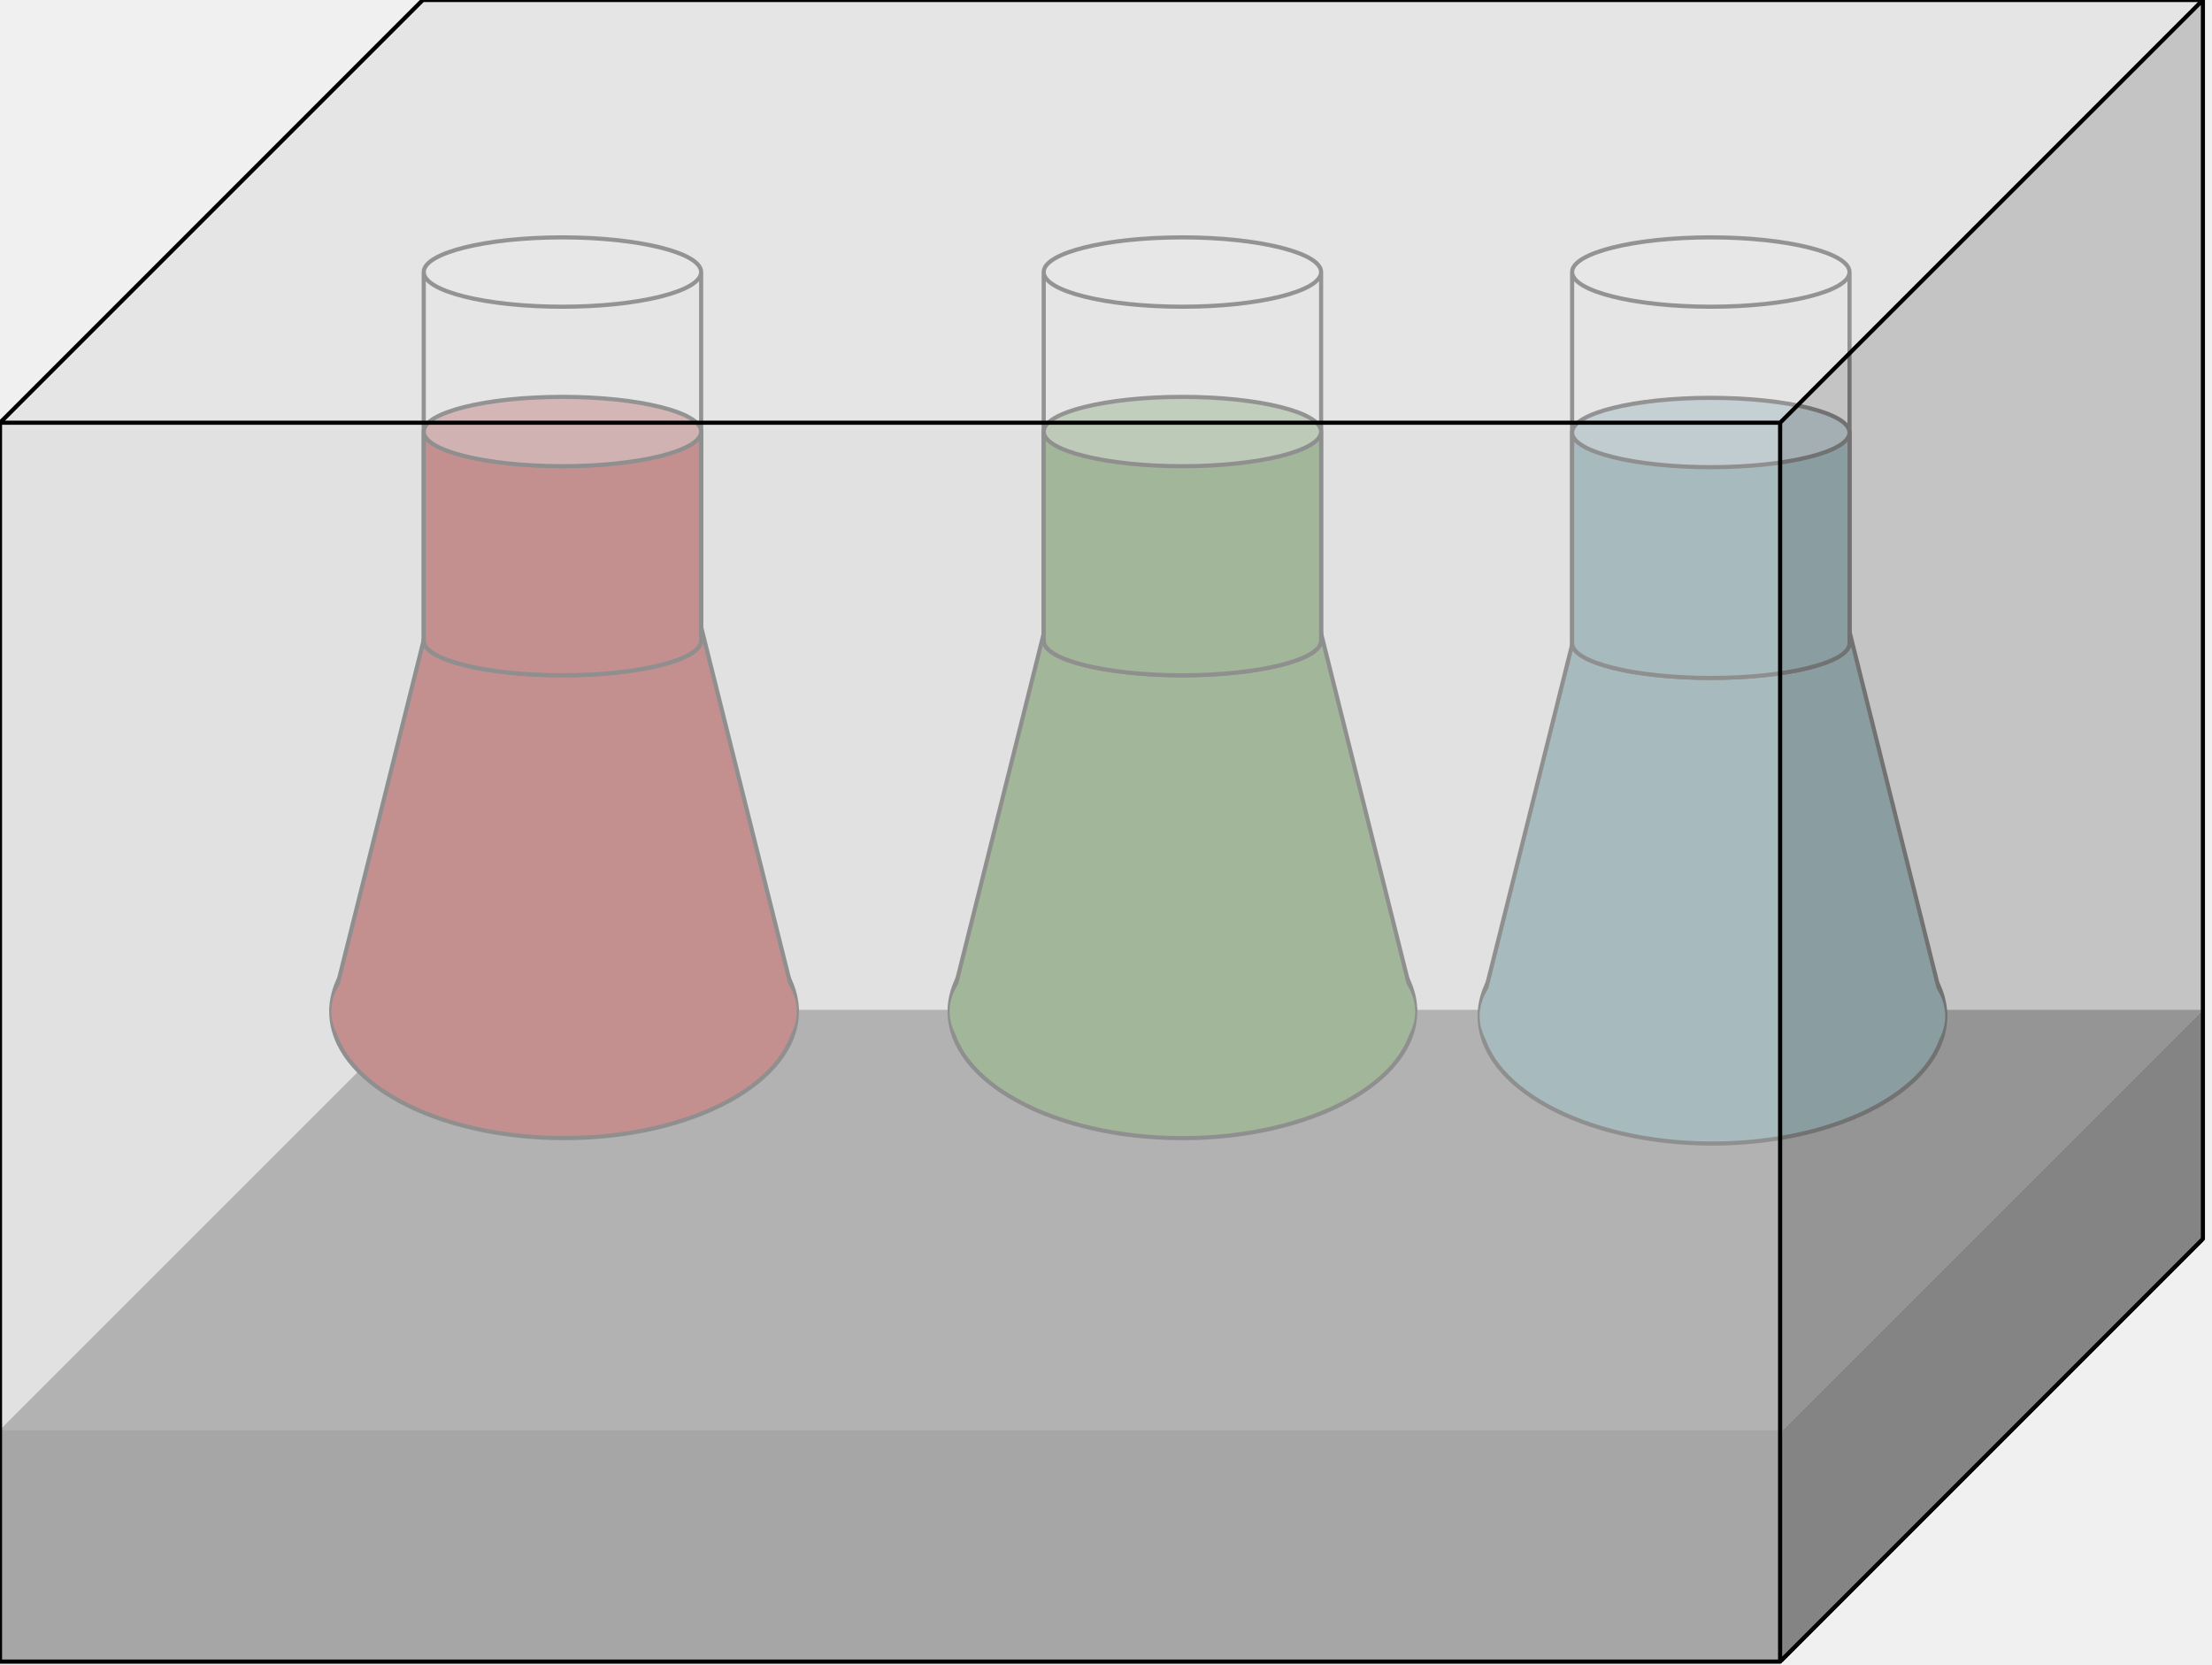
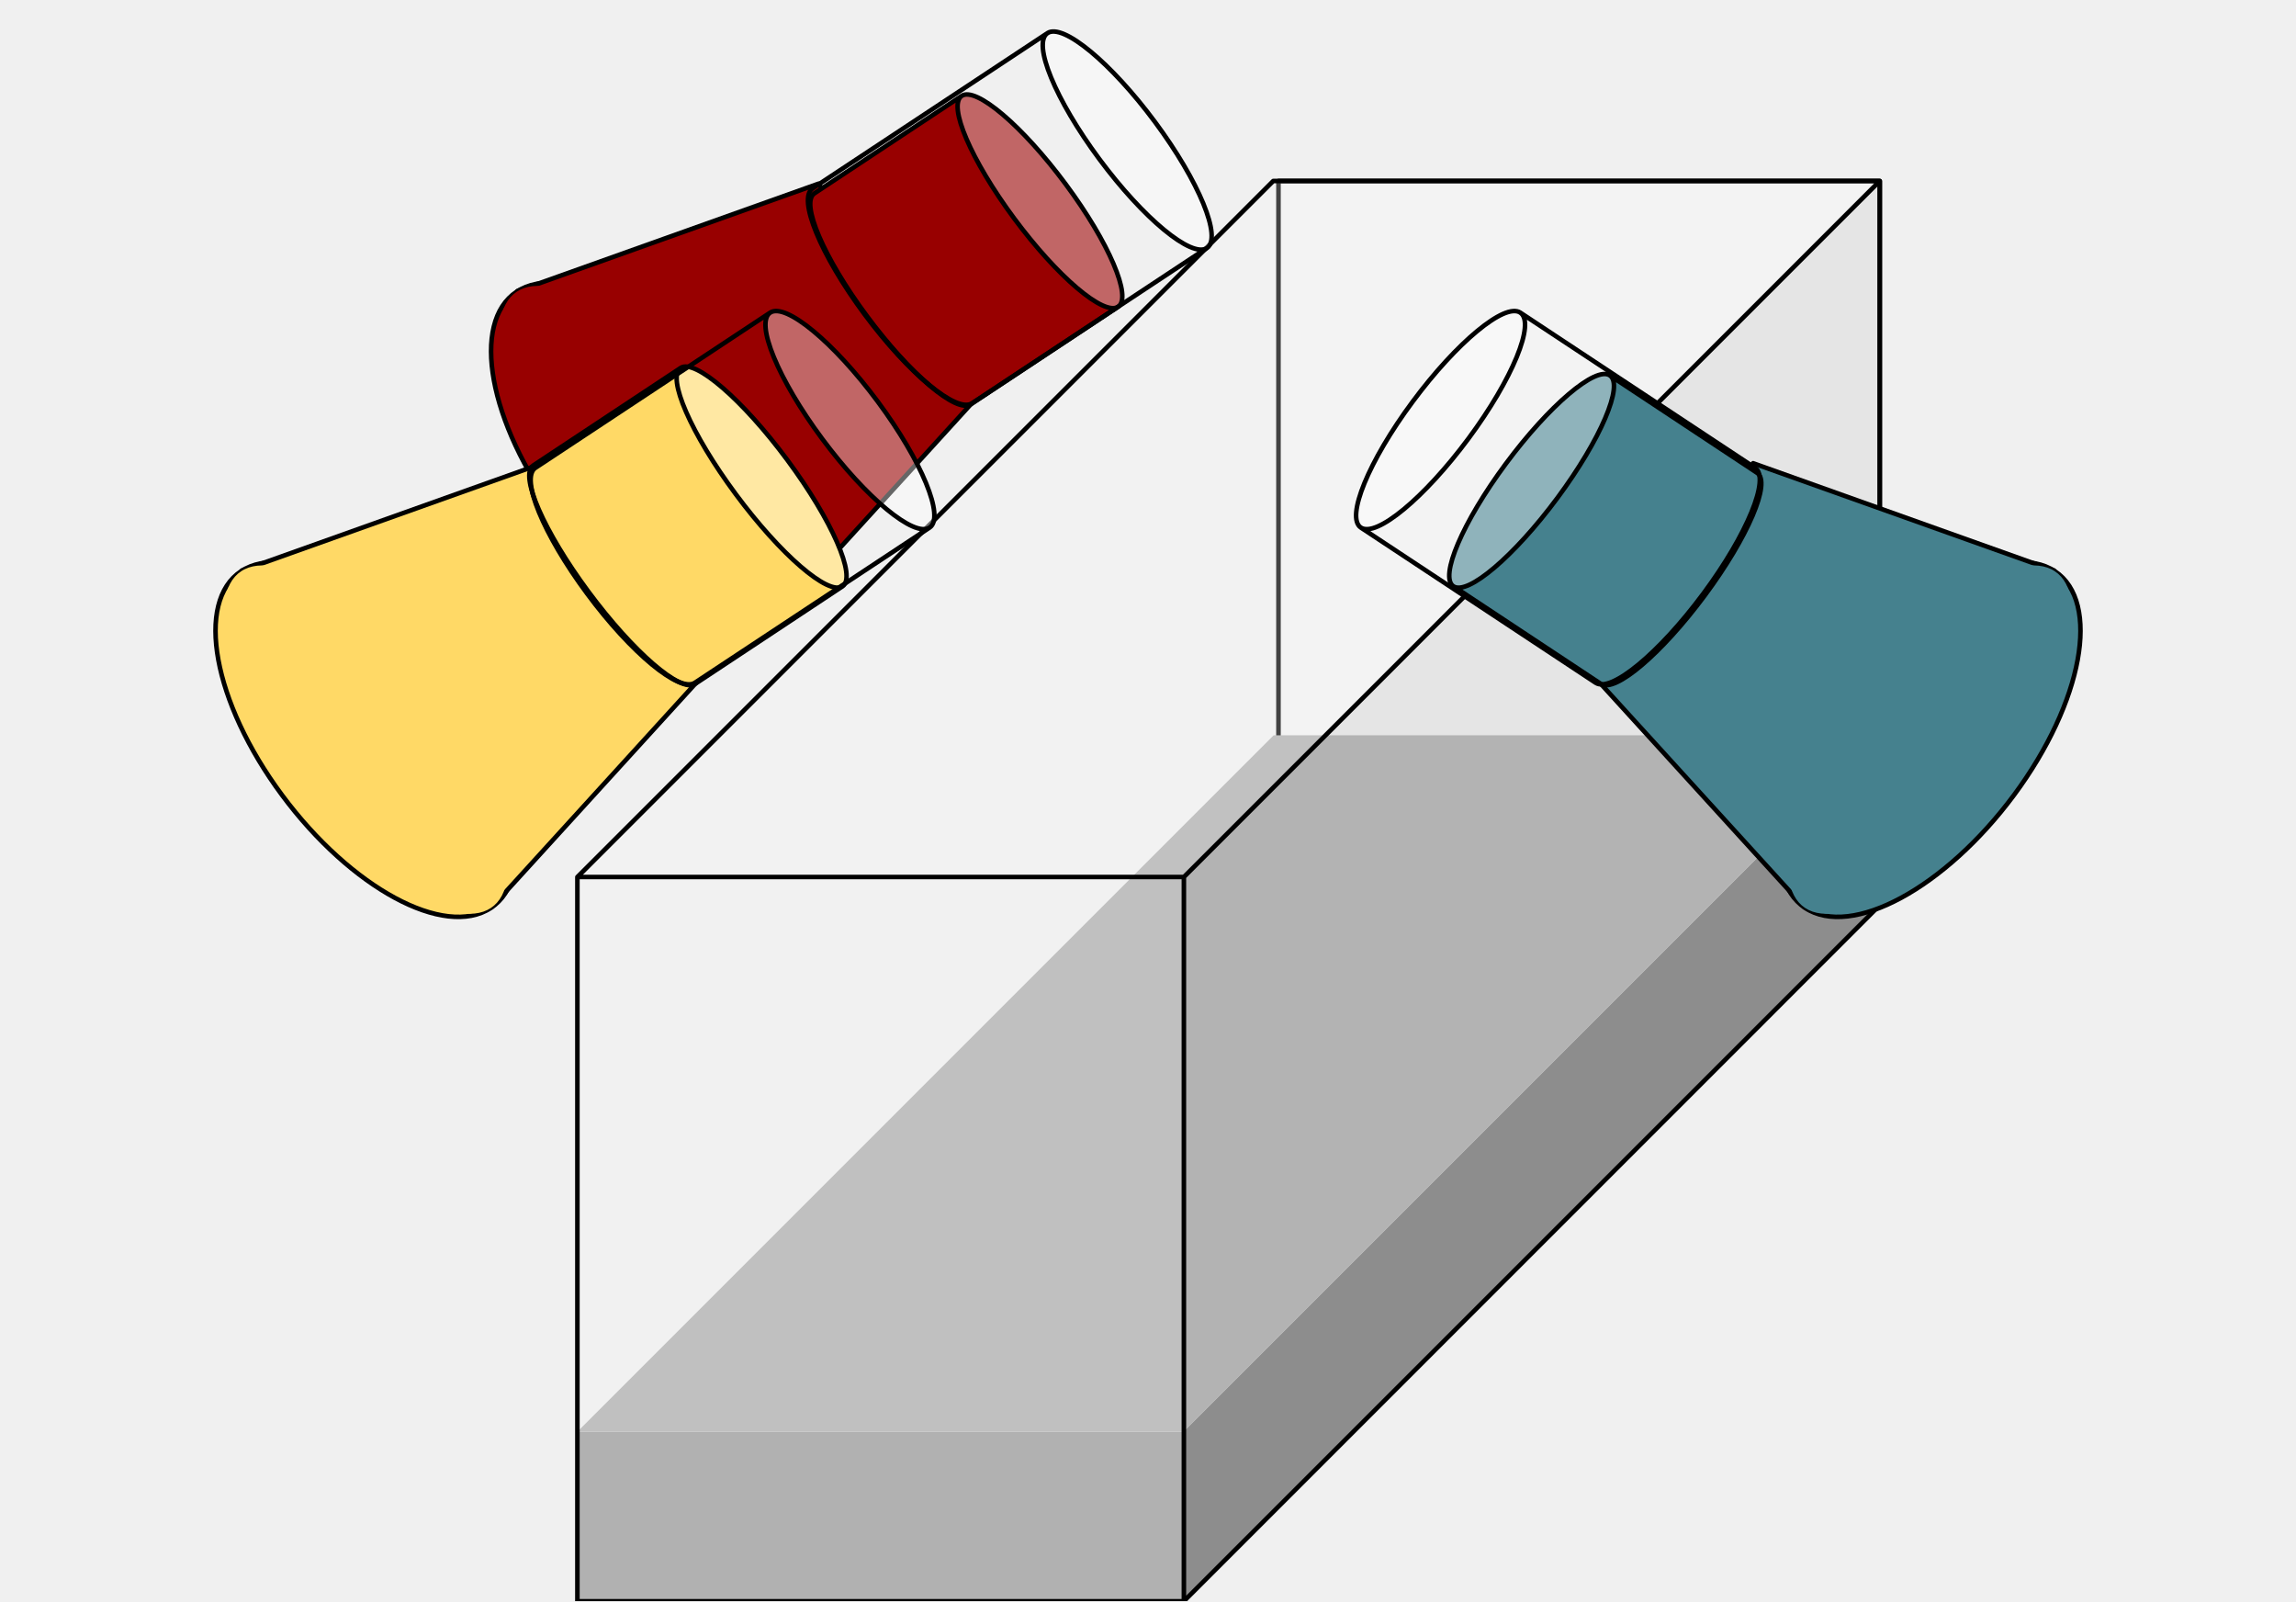
- <svg xmlns="http://www.w3.org/2000/svg" version="1.1" viewBox="0.0 0.0 534.197 402.097" fill="none" stroke="none" stroke-linecap="square" stroke-miterlimit="10">
+ <svg xmlns="http://www.w3.org/2000/svg" version="1.1" viewBox="0.0 0.0 502.682 350.488" fill="none" stroke="none" stroke-linecap="square" stroke-miterlimit="10">
  <clipPath id="p.0">
-     <path d="m0 0l534.197 0l0 402.097l-534.197 0l0 -402.097z" clip-rule="nonzero" />
+     <path d="m0 0l502.682 0l0 350.488l-502.682 0l0 -350.488z" clip-rule="nonzero" />
  </clipPath>
  <g clip-path="url(#p.0)">
-     <path fill="#000000" fill-opacity="0.0" d="m0 0l534.197 0l0 402.097l-534.197 0z" fill-rule="evenodd" />
-     <path fill="#434343" d="m0 345.333l430.578 0l0 55.995l-430.578 0z" fill-rule="evenodd" />
-     <path fill="#353535" d="m430.578 345.333l101.422 -101.422l0 55.995l-101.422 101.422z" fill-rule="evenodd" />
-     <path fill="#686868" d="m0 345.333l101.422 -101.422l430.578 0l-101.422 101.422z" fill-rule="evenodd" />
-     <path fill="#000000" fill-opacity="0.0" d="m0 345.333l101.422 -101.422l430.578 0l0 55.995l-101.422 101.422l-430.578 0zm0 0l430.578 0l101.422 -101.422m-101.422 101.422l0 55.995" fill-rule="evenodd" />
-     <path fill="#980000" d="m80.0 244.291l0 0c0 -16.899 25.171 -30.598 56.22 -30.598l0 0c31.05 0 56.22 13.699 56.22 30.598l0 0c0 16.899 -25.171 30.598 -56.22 30.598l0 0c-31.05 0 -56.22 -13.699 -56.22 -30.598z" fill-rule="evenodd" />
-     <path stroke="#000000" stroke-width="1.0" stroke-linejoin="round" stroke-linecap="butt" d="m80.0 244.291l0 0c0 -16.899 25.171 -30.598 56.22 -30.598l0 0c31.05 0 56.22 13.699 56.22 30.598l0 0c0 16.899 -25.171 30.598 -56.22 30.598l0 0c-31.05 0 -56.22 -13.699 -56.22 -30.598z" fill-rule="evenodd" />
-     <path fill="#980000" d="m80.0 243.911l23.228 -92.913l65.984 0l23.228 92.913z" fill-rule="evenodd" />
-     <path stroke="#000000" stroke-width="1.0" stroke-linejoin="round" stroke-linecap="butt" d="m80.0 243.911l23.228 -92.913l65.984 0l23.228 92.913z" fill-rule="evenodd" />
-     <path fill="#000000" fill-opacity="0.0" d="m102.333 65.707l0 0c0 4.625 14.997 8.374 33.496 8.374c18.499 0 33.496 -3.749 33.496 -8.374l0 89.016c0 4.625 -14.997 8.374 -33.496 8.374c-18.499 0 -33.496 -3.749 -33.496 -8.374z" fill-rule="evenodd" />
-     <path fill="#000000" fill-opacity="0.0" d="m102.333 65.707l0 0c0 -4.625 14.997 -8.374 33.496 -8.374c18.499 0 33.496 3.749 33.496 8.374l0 0c0 4.625 -14.997 8.374 -33.496 8.374c-18.499 0 -33.496 -3.749 -33.496 -8.374z" fill-rule="evenodd" />
-     <path fill="#000000" fill-opacity="0.0" d="m169.325 65.707l0 0c0 4.625 -14.997 8.374 -33.496 8.374c-18.499 0 -33.496 -3.749 -33.496 -8.374l0 0c0 -4.625 14.997 -8.374 33.496 -8.374c18.499 0 33.496 3.749 33.496 8.374l0 89.016c0 4.625 -14.997 8.374 -33.496 8.374c-18.499 0 -33.496 -3.749 -33.496 -8.374l0 -89.016" fill-rule="evenodd" />
-     <path fill="#ffffff" fill-opacity="0.4" d="m102.333 65.707l0 0c0 -4.625 14.997 -8.374 33.496 -8.374c18.499 0 33.496 3.749 33.496 8.374l0 0c0 4.625 -14.997 8.374 -33.496 8.374c-18.499 0 -33.496 -3.749 -33.496 -8.374z" fill-rule="evenodd" />
-     <path stroke="#000000" stroke-width="1.0" stroke-linejoin="round" stroke-linecap="butt" d="m169.325 65.707l0 0c0 4.625 -14.997 8.374 -33.496 8.374c-18.499 0 -33.496 -3.749 -33.496 -8.374l0 0c0 -4.625 14.997 -8.374 33.496 -8.374c18.499 0 33.496 3.749 33.496 8.374l0 89.016c0 4.625 -14.997 8.374 -33.496 8.374c-18.499 0 -33.496 -3.749 -33.496 -8.374l0 -89.016" fill-rule="evenodd" />
-     <path fill="#980000" d="m80.0 244.284l0 0c0 -13.559 25.171 -24.551 56.22 -24.551l0 0c31.05 0 56.22 10.992 56.22 24.551l0 0c0 13.559 -25.171 24.551 -56.22 24.551l0 0c-31.05 0 -56.22 -10.992 -56.22 -24.551z" fill-rule="evenodd" />
-     <path fill="#980000" d="m102.333 104.231l0 0c0 4.625 14.997 8.374 33.496 8.374c18.499 0 33.496 -3.749 33.496 -8.374l0 50.496c0 4.625 -14.997 8.374 -33.496 8.374c-18.499 0 -33.496 -3.749 -33.496 -8.374z" fill-rule="evenodd" />
-     <path fill="#c16666" d="m102.333 104.231l0 0c0 -4.625 14.997 -8.374 33.496 -8.374c18.499 0 33.496 3.749 33.496 8.374l0 0c0 4.625 -14.997 8.374 -33.496 8.374c-18.499 0 -33.496 -3.749 -33.496 -8.374z" fill-rule="evenodd" />
-     <path fill="#000000" fill-opacity="0.0" d="m169.325 104.231l0 0c0 4.625 -14.997 8.374 -33.496 8.374c-18.499 0 -33.496 -3.749 -33.496 -8.374l0 0c0 -4.625 14.997 -8.374 33.496 -8.374c18.499 0 33.496 3.749 33.496 8.374l0 50.496c0 4.625 -14.997 8.374 -33.496 8.374c-18.499 0 -33.496 -3.749 -33.496 -8.374l0 -50.496" fill-rule="evenodd" />
-     <path stroke="#000000" stroke-width="1.0" stroke-linejoin="round" stroke-linecap="butt" d="m169.325 104.231l0 0c0 4.625 -14.997 8.374 -33.496 8.374c-18.499 0 -33.496 -3.749 -33.496 -8.374l0 0c0 -4.625 14.997 -8.374 33.496 -8.374c18.499 0 33.496 3.749 33.496 8.374l0 50.496c0 4.625 -14.997 8.374 -33.496 8.374c-18.499 0 -33.496 -3.749 -33.496 -8.374l0 -50.496" fill-rule="evenodd" />
-     <path fill="#38761d" d="m229.333 244.3l0 0c0 -16.899 25.171 -30.598 56.22 -30.598l0 0c31.05 0 56.22 13.699 56.22 30.598l0 0c0 16.899 -25.171 30.598 -56.22 30.598l0 0c-31.05 0 -56.22 -13.699 -56.22 -30.598z" fill-rule="evenodd" />
-     <path stroke="#000000" stroke-width="1.0" stroke-linejoin="round" stroke-linecap="butt" d="m229.333 244.3l0 0c0 -16.899 25.171 -30.598 56.22 -30.598l0 0c31.05 0 56.22 13.699 56.22 30.598l0 0c0 16.899 -25.171 30.598 -56.22 30.598l0 0c-31.05 0 -56.22 -13.699 -56.22 -30.598z" fill-rule="evenodd" />
-     <path fill="#38761d" d="m229.333 243.916l23.228 -92.913l65.984 0l23.228 92.913z" fill-rule="evenodd" />
-     <path stroke="#000000" stroke-width="1.0" stroke-linejoin="round" stroke-linecap="butt" d="m229.333 243.916l23.228 -92.913l65.984 0l23.228 92.913z" fill-rule="evenodd" />
-     <path fill="#000000" fill-opacity="0.0" d="m252.054 65.707l0 0c0 4.625 14.997 8.374 33.496 8.374c18.499 0 33.496 -3.749 33.496 -8.374l0 89.016c0 4.625 -14.997 8.374 -33.496 8.374c-18.499 0 -33.496 -3.749 -33.496 -8.374z" fill-rule="evenodd" />
-     <path fill="#000000" fill-opacity="0.0" d="m252.054 65.707l0 0c0 -4.625 14.997 -8.374 33.496 -8.374c18.499 0 33.496 3.749 33.496 8.374l0 0c0 4.625 -14.997 8.374 -33.496 8.374c-18.499 0 -33.496 -3.749 -33.496 -8.374z" fill-rule="evenodd" />
-     <path fill="#000000" fill-opacity="0.0" d="m319.046 65.707l0 0c0 4.625 -14.997 8.374 -33.496 8.374c-18.499 0 -33.496 -3.749 -33.496 -8.374l0 0c0 -4.625 14.997 -8.374 33.496 -8.374c18.499 0 33.496 3.749 33.496 8.374l0 89.016c0 4.625 -14.997 8.374 -33.496 8.374c-18.499 0 -33.496 -3.749 -33.496 -8.374l0 -89.016" fill-rule="evenodd" />
-     <path fill="#ffffff" fill-opacity="0.4" d="m252.054 65.707l0 0c0 -4.625 14.997 -8.374 33.496 -8.374c18.499 0 33.496 3.749 33.496 8.374l0 0c0 4.625 -14.997 8.374 -33.496 8.374c-18.499 0 -33.496 -3.749 -33.496 -8.374z" fill-rule="evenodd" />
-     <path stroke="#000000" stroke-width="1.0" stroke-linejoin="round" stroke-linecap="butt" d="m319.046 65.707l0 0c0 4.625 -14.997 8.374 -33.496 8.374c-18.499 0 -33.496 -3.749 -33.496 -8.374l0 0c0 -4.625 14.997 -8.374 33.496 -8.374c18.499 0 33.496 3.749 33.496 8.374l0 89.016c0 4.625 -14.997 8.374 -33.496 8.374c-18.499 0 -33.496 -3.749 -33.496 -8.374l0 -89.016" fill-rule="evenodd" />
-     <path fill="#38761d" d="m229.333 244.293l0 0c0 -13.559 25.171 -24.551 56.22 -24.551l0 0c31.05 0 56.22 10.992 56.22 24.551l0 0c0 13.559 -25.171 24.551 -56.22 24.551l0 0c-31.05 0 -56.22 -10.992 -56.22 -24.551z" fill-rule="evenodd" />
-     <path fill="#38761d" d="m252.054 104.232l0 0c0 4.625 14.997 8.374 33.496 8.374c18.499 0 33.496 -3.749 33.496 -8.374l0 50.496c0 4.625 -14.997 8.374 -33.496 8.374c-18.499 0 -33.496 -3.749 -33.496 -8.374z" fill-rule="evenodd" />
-     <path fill="#87ac77" d="m252.054 104.232l0 0c0 -4.625 14.997 -8.374 33.496 -8.374c18.499 0 33.496 3.749 33.496 8.374l0 0c0 4.625 -14.997 8.374 -33.496 8.374c-18.499 0 -33.496 -3.749 -33.496 -8.374z" fill-rule="evenodd" />
-     <path fill="#000000" fill-opacity="0.0" d="m319.046 104.232l0 0c0 4.625 -14.997 8.374 -33.496 8.374c-18.499 0 -33.496 -3.749 -33.496 -8.374l0 0c0 -4.625 14.997 -8.374 33.496 -8.374c18.499 0 33.496 3.749 33.496 8.374l0 50.496c0 4.625 -14.997 8.374 -33.496 8.374c-18.499 0 -33.496 -3.749 -33.496 -8.374l0 -50.496" fill-rule="evenodd" />
-     <path stroke="#000000" stroke-width="1.0" stroke-linejoin="round" stroke-linecap="butt" d="m319.046 104.232l0 0c0 4.625 -14.997 8.374 -33.496 8.374c-18.499 0 -33.496 -3.749 -33.496 -8.374l0 0c0 -4.625 14.997 -8.374 33.496 -8.374c18.499 0 33.496 3.749 33.496 8.374l0 50.496c0 4.625 -14.997 8.374 -33.496 8.374c-18.499 0 -33.496 -3.749 -33.496 -8.374l0 -50.496" fill-rule="evenodd" />
-     <path fill="#45818e" d="m357.333 245.422l0 0c0 -16.995 25.171 -30.772 56.22 -30.772l0 0c31.05 0 56.22 13.777 56.22 30.772l0 0c0 16.995 -25.171 30.772 -56.22 30.772l0 0c-31.05 0 -56.22 -13.777 -56.22 -30.772z" fill-rule="evenodd" />
-     <path stroke="#000000" stroke-width="1.0" stroke-linejoin="round" stroke-linecap="butt" d="m357.333 245.422l0 0c0 -16.995 25.171 -30.772 56.22 -30.772l0 0c31.05 0 56.22 13.777 56.22 30.772l0 0c0 16.995 -25.171 30.772 -56.22 30.772l0 0c-31.05 0 -56.22 -13.777 -56.22 -30.772z" fill-rule="evenodd" />
-     <path fill="#45818e" d="m357.333 245.052l23.37 -93.48l65.701 0l23.37 93.48z" fill-rule="evenodd" />
-     <path stroke="#000000" stroke-width="1.0" stroke-linejoin="round" stroke-linecap="butt" d="m357.333 245.052l23.37 -93.48l65.701 0l23.37 93.48z" fill-rule="evenodd" />
-     <path fill="#000000" fill-opacity="0.0" d="m379.666 65.707l0 0c0 4.625 14.997 8.374 33.496 8.374c18.499 0 33.496 -3.749 33.496 -8.374l0 89.646c0 4.625 -14.997 8.374 -33.496 8.374c-18.499 0 -33.496 -3.749 -33.496 -8.374z" fill-rule="evenodd" />
-     <path fill="#000000" fill-opacity="0.0" d="m379.666 65.707l0 0c0 -4.625 14.997 -8.374 33.496 -8.374c18.499 0 33.496 3.749 33.496 8.374l0 0c0 4.625 -14.997 8.374 -33.496 8.374c-18.499 0 -33.496 -3.749 -33.496 -8.374z" fill-rule="evenodd" />
-     <path fill="#000000" fill-opacity="0.0" d="m446.658 65.707l0 0c0 4.625 -14.997 8.374 -33.496 8.374c-18.499 0 -33.496 -3.749 -33.496 -8.374l0 0c0 -4.625 14.997 -8.374 33.496 -8.374c18.499 0 33.496 3.749 33.496 8.374l0 89.646c0 4.625 -14.997 8.374 -33.496 8.374c-18.499 0 -33.496 -3.749 -33.496 -8.374l0 -89.646" fill-rule="evenodd" />
-     <path fill="#ffffff" fill-opacity="0.4" d="m379.666 65.707l0 0c0 -4.625 14.997 -8.374 33.496 -8.374c18.499 0 33.496 3.749 33.496 8.374l0 0c0 4.625 -14.997 8.374 -33.496 8.374c-18.499 0 -33.496 -3.749 -33.496 -8.374z" fill-rule="evenodd" />
-     <path stroke="#000000" stroke-width="1.0" stroke-linejoin="round" stroke-linecap="butt" d="m446.658 65.707l0 0c0 4.625 -14.997 8.374 -33.496 8.374c-18.499 0 -33.496 -3.749 -33.496 -8.374l0 0c0 -4.625 14.997 -8.374 33.496 -8.374c18.499 0 33.496 3.749 33.496 8.374l0 89.646c0 4.625 -14.997 8.374 -33.496 8.374c-18.499 0 -33.496 -3.749 -33.496 -8.374l0 -89.646" fill-rule="evenodd" />
-     <path fill="#45818e" d="m357.333 245.436l0 0c0 -13.646 25.171 -24.709 56.22 -24.709l0 0c31.05 0 56.22 11.062 56.22 24.709l0 0c0 13.646 -25.171 24.709 -56.22 24.709l0 0c-31.05 0 -56.22 -11.062 -56.22 -24.709z" fill-rule="evenodd" />
-     <path fill="#45818e" d="m379.666 104.466l0 0c0 4.625 14.997 8.374 33.496 8.374c18.499 0 33.496 -3.749 33.496 -8.374l0 50.906c0 4.625 -14.997 8.374 -33.496 8.374c-18.499 0 -33.496 -3.749 -33.496 -8.374z" fill-rule="evenodd" />
-     <path fill="#8fb3bb" d="m379.666 104.466l0 0c0 -4.625 14.997 -8.374 33.496 -8.374c18.499 0 33.496 3.749 33.496 8.374l0 0c0 4.625 -14.997 8.374 -33.496 8.374c-18.499 0 -33.496 -3.749 -33.496 -8.374z" fill-rule="evenodd" />
-     <path fill="#000000" fill-opacity="0.0" d="m446.658 104.466l0 0c0 4.625 -14.997 8.374 -33.496 8.374c-18.499 0 -33.496 -3.749 -33.496 -8.374l0 0c0 -4.625 14.997 -8.374 33.496 -8.374c18.499 0 33.496 3.749 33.496 8.374l0 50.906c0 4.625 -14.997 8.374 -33.496 8.374c-18.499 0 -33.496 -3.749 -33.496 -8.374l0 -50.906" fill-rule="evenodd" />
-     <path stroke="#000000" stroke-width="1.0" stroke-linejoin="round" stroke-linecap="butt" d="m446.658 104.466l0 0c0 4.625 -14.997 8.374 -33.496 8.374c-18.499 0 -33.496 -3.749 -33.496 -8.374l0 0c0 -4.625 14.997 -8.374 33.496 -8.374c18.499 0 33.496 3.749 33.496 8.374l0 50.906c0 4.625 -14.997 8.374 -33.496 8.374c-18.499 0 -33.496 -3.749 -33.496 -8.374l0 -50.906" fill-rule="evenodd" />
-     <path fill="#d9d9d9" fill-opacity="0.658" d="m0 102.101l429.899 0l0 299.222l-429.899 0z" fill-rule="evenodd" />
-     <path fill="#adadad" fill-opacity="0.658" d="m429.899 102.101l102.101 -102.101l0 299.222l-102.101 102.101z" fill-rule="evenodd" />
-     <path fill="#e0e0e0" fill-opacity="0.658" d="m0 102.101l102.101 -102.101l429.899 0l-102.101 102.101z" fill-rule="evenodd" />
-     <path fill="#000000" fill-opacity="0.0" d="m0 102.101l102.101 -102.101l429.899 0l0 299.222l-102.101 102.101l-429.899 0zm0 0l429.899 0l102.101 -102.101m-102.101 102.101l0 299.222" fill-rule="evenodd" />
-     <path stroke="#000000" stroke-width="1.0" stroke-linejoin="round" stroke-linecap="butt" d="m0 102.101l102.101 -102.101l429.899 0l0 299.222l-102.101 102.101l-429.899 0zm0 0l429.899 0l102.101 -102.101m-102.101 102.101l0 299.222" fill-rule="evenodd" />
+     <path fill="#000000" fill-opacity="0.0" d="m0 0l502.682 0l0 350.488l-502.682 0z" fill-rule="evenodd" />
+     <path fill="#f3f3f3" fill-opacity="0.269" d="m279.906 39.622l131.654 0l0 140.472l-131.654 0z" fill-rule="evenodd" />
+     <path stroke="#000000" stroke-width="1.0" stroke-linejoin="round" stroke-linecap="butt" d="m279.906 39.622l131.654 0l0 140.472l-131.654 0z" fill-rule="evenodd" />
+     <path fill="#999999" d="m126.412 313.398l132.686 0l0 36.56l-132.686 0z" fill-rule="evenodd" />
+     <path fill="#7a7a7a" d="m259.098 313.398l152.448 -152.448l0 36.56l-152.448 152.448z" fill-rule="evenodd" />
+     <path fill="#adadad" d="m126.412 313.398l152.448 -152.448l132.686 0l-152.448 152.448z" fill-rule="evenodd" />
+     <path fill="#000000" fill-opacity="0.0" d="m126.412 313.398l152.448 -152.448l132.686 0l0 36.56l-152.448 152.448l-132.686 0zm0 0l132.686 0l152.448 -152.448m-152.448 152.448l0 36.56" fill-rule="evenodd" />
+     <path fill="#f3f3f3" fill-opacity="0.269" d="m126.412 191.972l132.784 0l0 158.516l-132.784 0z" fill-rule="evenodd" />
+     <path fill="#c2c2c2" fill-opacity="0.269" d="m259.196 191.972l152.35 -152.35l0 158.516l-152.35 152.35z" fill-rule="evenodd" />
+     <path fill="#f5f5f5" fill-opacity="0.269" d="m126.412 191.972l152.35 -152.35l132.784 0l-152.35 152.35z" fill-rule="evenodd" />
+     <path fill="#000000" fill-opacity="0.0" d="m126.412 191.972l152.35 -152.35l132.784 0l0 158.516l-152.35 152.35l-132.784 0zm0 0l132.784 0l152.35 -152.35m-152.35 152.35l0 158.516" fill-rule="evenodd" />
+     <path stroke="#000000" stroke-width="1.0" stroke-linejoin="round" stroke-linecap="butt" d="m126.412 191.972l152.35 -152.35l132.784 0l0 158.516l-152.35 152.35l-132.784 0zm0 0l132.784 0l152.35 -152.35m-152.35 152.35l0 158.516" fill-rule="evenodd" />
+     <path fill="#980000" d="m113.123 63.853l0 0c10.15 -6.714 30.618 4.341 45.717 24.693l0 0c15.099 20.352 19.11 42.293 8.961 49.008l0 0c-10.15 6.714 -30.618 -4.341 -45.717 -24.693l0 0c-15.099 -20.352 -19.11 -42.293 -8.961 -49.008z" fill-rule="evenodd" />
+     <path stroke="#000000" stroke-width="1.0" stroke-linejoin="round" stroke-linecap="butt" d="m113.123 63.853l0 0c10.15 -6.714 30.618 4.341 45.717 24.693l0 0c15.099 20.352 19.11 42.293 8.961 49.008l0 0c-10.15 6.714 -30.618 -4.341 -45.717 -24.693l0 0c-15.099 -20.352 -19.11 -42.293 -8.961 -49.008z" fill-rule="evenodd" />
+     <path fill="#980000" d="m113.305 63.703l65.887 -23.491l34.714 46.792l-45.924 50.399z" fill-rule="evenodd" />
+     <path stroke="#000000" stroke-width="1.0" stroke-linejoin="round" stroke-linecap="butt" d="m113.305 63.703l65.887 -23.491l34.714 46.792l-45.924 50.399z" fill-rule="evenodd" />
+     <path fill="#980000" d="m210.566 20.982l0 0c-3.12 2.064 2.015 14.074 11.469 26.824c9.454 12.75 19.647 21.413 22.767 19.349l-32.261 21.344c-3.12 2.064 -13.313 -6.599 -22.767 -19.349c-9.454 -12.75 -14.589 -24.76 -11.469 -26.824z" fill-rule="evenodd" />
+     <path fill="#c16666" d="m210.566 20.982l0 0c3.12 -2.064 13.313 6.599 22.767 19.349c9.454 12.75 14.589 24.76 11.469 26.824l0 0c-3.12 2.064 -13.313 -6.599 -22.767 -19.349c-9.454 -12.75 -14.589 -24.76 -11.469 -26.824z" fill-rule="evenodd" />
+     <path fill="#000000" fill-opacity="0.0" d="m244.802 67.155l0 0c-3.12 2.064 -13.313 -6.599 -22.767 -19.349c-9.454 -12.75 -14.589 -24.76 -11.469 -26.824l0 0c3.12 -2.064 13.313 6.599 22.767 19.349c9.454 12.75 14.589 24.76 11.469 26.824l-32.261 21.344c-3.12 2.064 -13.313 -6.599 -22.767 -19.349c-9.454 -12.75 -14.589 -24.76 -11.469 -26.824l32.261 -21.344" fill-rule="evenodd" />
+     <path stroke="#000000" stroke-width="1.0" stroke-linejoin="round" stroke-linecap="butt" d="m244.802 67.155l0 0c-3.12 2.064 -13.313 -6.599 -22.767 -19.349c-9.454 -12.75 -14.589 -24.76 -11.469 -26.824l0 0c3.12 -2.064 13.313 6.599 22.767 19.349c9.454 12.75 14.589 24.76 11.469 26.824l-32.261 21.344c-3.12 2.064 -13.313 -6.599 -22.767 -19.349c-9.454 -12.75 -14.589 -24.76 -11.469 -26.824l32.261 -21.344" fill-rule="evenodd" />
+     <path fill="#000000" fill-opacity="0.0" d="m229.34 7.245l0 0c-3.374 2.23 1.703 14.571 11.34 27.565c9.637 12.994 20.184 21.72 23.558 19.49l-51.403 33.972c-3.374 2.23 -13.921 -6.496 -23.558 -19.49c-9.637 -12.994 -14.714 -25.335 -11.34 -27.565z" fill-rule="evenodd" />
+     <path fill="#000000" fill-opacity="0.0" d="m229.34 7.245l0 0c3.374 -2.23 13.921 6.496 23.558 19.49c9.637 12.994 14.714 25.335 11.34 27.565l0 0c-3.374 2.23 -13.921 -6.496 -23.558 -19.49c-9.637 -12.994 -14.714 -25.335 -11.34 -27.565z" fill-rule="evenodd" />
+     <path fill="#000000" fill-opacity="0.0" d="m264.238 54.3l0 0c-3.374 2.23 -13.921 -6.496 -23.558 -19.49c-9.637 -12.994 -14.714 -25.335 -11.34 -27.565l0 0c3.374 -2.23 13.921 6.496 23.558 19.49c9.637 12.994 14.714 25.335 11.34 27.565l-51.403 33.972c-3.374 2.23 -13.921 -6.496 -23.558 -19.49c-9.637 -12.994 -14.714 -25.335 -11.34 -27.565l51.403 -33.972" fill-rule="evenodd" />
+     <path fill="#ffffff" fill-opacity="0.4" d="m229.34 7.245l0 0c3.374 -2.23 13.921 6.496 23.558 19.49c9.637 12.994 14.714 25.335 11.34 27.565l0 0c-3.374 2.23 -13.921 -6.496 -23.558 -19.49c-9.637 -12.994 -14.714 -25.335 -11.34 -27.565z" fill-rule="evenodd" />
+     <path stroke="#000000" stroke-width="1.0" stroke-linejoin="round" stroke-linecap="butt" d="m264.238 54.3l0 0c-3.374 2.23 -13.921 -6.496 -23.558 -19.49c-9.637 -12.994 -14.714 -25.335 -11.34 -27.565l0 0c3.374 -2.23 13.921 6.496 23.558 19.49c9.637 12.994 14.714 25.335 11.34 27.565l-51.403 33.972c-3.374 2.23 -13.921 -6.496 -23.558 -19.49c-9.637 -12.994 -14.714 -25.335 -11.34 -27.565l51.403 -33.972" fill-rule="evenodd" />
+     <path fill="#980000" d="m113.128 63.862l0 0c8.141 -5.392 26.98 6.735 42.079 27.087l0 0c15.099 20.352 20.739 41.222 12.598 46.614l0 0c-8.141 5.392 -26.98 -6.735 -42.079 -27.087l0 0c-15.099 -20.352 -20.739 -41.222 -12.598 -46.614z" fill-rule="evenodd" />
+     <path fill="#45818e" d="m449.89 125.039l0 0c-10.15 -6.714 -30.618 4.341 -45.717 24.693l0 0c-15.099 20.352 -19.111 42.293 -8.961 49.008l0 0c10.15 6.714 30.618 -4.341 45.717 -24.693l0 0c15.099 -20.352 19.111 -42.293 8.961 -49.008z" fill-rule="evenodd" />
+     <path stroke="#000000" stroke-width="1.0" stroke-linejoin="round" stroke-linecap="butt" d="m449.89 125.039l0 0c-10.15 -6.714 -30.618 4.341 -45.717 24.693l0 0c-15.099 20.352 -19.111 42.293 -8.961 49.008l0 0c10.15 6.714 30.618 -4.341 45.717 -24.693l0 0c15.099 -20.352 19.111 -42.293 8.961 -49.008z" fill-rule="evenodd" />
+     <path fill="#45818e" d="m449.708 124.889l-65.887 -23.491l-34.714 46.792l45.924 50.399z" fill-rule="evenodd" />
+     <path stroke="#000000" stroke-width="1.0" stroke-linejoin="round" stroke-linecap="butt" d="m449.708 124.889l-65.887 -23.491l-34.714 46.792l45.924 50.399z" fill-rule="evenodd" />
+     <path fill="#45818e" d="m352.447 82.169l0 0c3.12 2.064 -2.015 14.074 -11.469 26.824c-9.454 12.75 -19.647 21.413 -22.767 19.349l32.261 21.344c3.12 2.064 13.313 -6.599 22.767 -19.349c9.454 -12.75 14.589 -24.76 11.469 -26.824z" fill-rule="evenodd" />
+     <path fill="#8fb3bb" d="m352.447 82.169l0 0c-3.12 -2.064 -13.313 6.599 -22.767 19.349c-9.454 12.75 -14.589 24.76 -11.469 26.824l0 0c3.12 2.064 13.313 -6.599 22.767 -19.349c9.454 -12.75 14.589 -24.76 11.469 -26.824z" fill-rule="evenodd" />
+     <path fill="#000000" fill-opacity="0.0" d="m318.211 128.342l0 0c3.12 2.064 13.313 -6.599 22.767 -19.349c9.454 -12.75 14.589 -24.76 11.469 -26.824l0 0c-3.12 -2.064 -13.313 6.599 -22.767 19.349c-9.454 12.75 -14.589 24.76 -11.469 26.824l32.261 21.344c3.12 2.064 13.313 -6.599 22.767 -19.349c9.454 -12.75 14.589 -24.76 11.469 -26.824l-32.261 -21.344" fill-rule="evenodd" />
+     <path stroke="#000000" stroke-width="1.0" stroke-linejoin="round" stroke-linecap="butt" d="m318.211 128.342l0 0c3.12 2.064 13.313 -6.599 22.767 -19.349c9.454 -12.75 14.589 -24.76 11.469 -26.824l0 0c-3.12 -2.064 -13.313 6.599 -22.767 19.349c-9.454 12.75 -14.589 24.76 -11.469 26.824l32.261 21.344c3.12 2.064 13.313 -6.599 22.767 -19.349c9.454 -12.75 14.589 -24.76 11.469 -26.824l-32.261 -21.344" fill-rule="evenodd" />
+     <path fill="#000000" fill-opacity="0.0" d="m332.844 68.431l0 0c3.374 2.23 -1.703 14.571 -11.34 27.565c-9.637 12.994 -20.184 21.72 -23.558 19.49l51.403 33.972c3.374 2.23 13.921 -6.496 23.558 -19.49c9.637 -12.994 14.714 -25.335 11.34 -27.565z" fill-rule="evenodd" />
+     <path fill="#000000" fill-opacity="0.0" d="m332.844 68.431l0 0c-3.374 -2.23 -13.921 6.496 -23.558 19.49c-9.637 12.994 -14.714 25.335 -11.34 27.565l0 0c3.374 2.23 13.921 -6.496 23.558 -19.49c9.637 -12.994 14.714 -25.335 11.34 -27.565z" fill-rule="evenodd" />
+     <path fill="#000000" fill-opacity="0.0" d="m297.946 115.487l0 0c3.374 2.23 13.921 -6.496 23.558 -19.49c9.637 -12.994 14.714 -25.335 11.34 -27.565l0 0c-3.374 -2.23 -13.921 6.496 -23.558 19.49c-9.637 12.994 -14.714 25.335 -11.34 27.565l51.403 33.972c3.374 2.23 13.921 -6.496 23.558 -19.49c9.637 -12.994 14.714 -25.335 11.34 -27.565l-51.403 -33.972" fill-rule="evenodd" />
+     <path fill="#ffffff" fill-opacity="0.4" d="m332.844 68.431l0 0c-3.374 -2.23 -13.921 6.496 -23.558 19.49c-9.637 12.994 -14.714 25.335 -11.34 27.565l0 0c3.374 2.23 13.921 -6.496 23.558 -19.49c9.637 -12.994 14.714 -25.335 11.34 -27.565z" fill-rule="evenodd" />
+     <path stroke="#000000" stroke-width="1.0" stroke-linejoin="round" stroke-linecap="butt" d="m297.946 115.487l0 0c3.374 2.23 13.921 -6.496 23.558 -19.49c9.637 -12.994 14.714 -25.335 11.34 -27.565l0 0c-3.374 -2.23 -13.921 6.496 -23.558 19.49c-9.637 12.994 -14.714 25.335 -11.34 27.565l51.403 33.972c3.374 2.23 13.921 -6.496 23.558 -19.49c9.637 -12.994 14.714 -25.335 11.34 -27.565l-51.403 -33.972" fill-rule="evenodd" />
+     <path fill="#45818e" d="m449.886 125.048l0 0c-8.141 -5.392 -26.98 6.735 -42.079 27.087l0 0c-15.099 20.352 -20.739 41.222 -12.598 46.614l0 0c8.141 5.392 26.98 -6.735 42.079 -27.087l0 0c15.099 -20.352 20.739 -41.222 12.598 -46.614z" fill-rule="evenodd" />
+     <path fill="#ffd966" d="m52.792 125.039l0 0c10.15 -6.714 30.618 4.341 45.717 24.693l0 0c15.099 20.352 19.11 42.293 8.961 49.008l0 0c-10.15 6.714 -30.618 -4.341 -45.717 -24.693l0 0c-15.099 -20.352 -19.11 -42.293 -8.961 -49.008z" fill-rule="evenodd" />
+     <path stroke="#000000" stroke-width="1.0" stroke-linejoin="round" stroke-linecap="butt" d="m52.792 125.039l0 0c10.15 -6.714 30.618 4.341 45.717 24.693l0 0c15.099 20.352 19.11 42.293 8.961 49.008l0 0c-10.15 6.714 -30.618 -4.341 -45.717 -24.693l0 0c-15.099 -20.352 -19.11 -42.293 -8.961 -49.008z" fill-rule="evenodd" />
+     <path fill="#ffd966" d="m52.975 124.889l65.887 -23.491l34.714 46.792l-45.924 50.399z" fill-rule="evenodd" />
+     <path stroke="#000000" stroke-width="1.0" stroke-linejoin="round" stroke-linecap="butt" d="m52.975 124.889l65.887 -23.491l34.714 46.792l-45.924 50.399z" fill-rule="evenodd" />
+     <path fill="#ffd966" d="m149.026 80.538l0 0c-3.12 2.064 2.283 14.44 12.068 27.643c9.785 13.203 20.246 22.232 23.365 20.168l-32.261 21.344c-3.12 2.064 -13.581 -6.965 -23.365 -20.168c-9.785 -13.203 -15.187 -25.579 -12.068 -27.643z" fill-rule="evenodd" />
+     <path fill="#ffe8a3" d="m149.026 80.538l0 0c3.12 -2.064 13.581 6.965 23.365 20.168c9.785 13.203 15.187 25.579 12.068 27.643l0 0c-3.12 2.064 -13.581 -6.965 -23.365 -20.168c-9.785 -13.203 -15.187 -25.579 -12.068 -27.643z" fill-rule="evenodd" />
+     <path fill="#000000" fill-opacity="0.0" d="m184.459 128.349l0 0c-3.12 2.064 -13.581 -6.965 -23.365 -20.168c-9.785 -13.203 -15.187 -25.579 -12.068 -27.643l0 0c3.12 -2.064 13.581 6.965 23.365 20.168c9.785 13.203 15.187 25.579 12.068 27.643l-32.261 21.344c-3.12 2.064 -13.581 -6.965 -23.365 -20.168c-9.785 -13.203 -15.187 -25.579 -12.068 -27.643l32.261 -21.344" fill-rule="evenodd" />
+     <path stroke="#000000" stroke-width="1.0" stroke-linejoin="round" stroke-linecap="butt" d="m184.459 128.349l0 0c-3.12 2.064 -13.581 -6.965 -23.365 -20.168c-9.785 -13.203 -15.187 -25.579 -12.068 -27.643l0 0c3.12 -2.064 13.581 6.965 23.365 20.168c9.785 13.203 15.187 25.579 12.068 27.643l-32.261 21.344c-3.12 2.064 -13.581 -6.965 -23.365 -20.168c-9.785 -13.203 -15.187 -25.579 -12.068 -27.643l32.261 -21.344" fill-rule="evenodd" />
+     <path fill="#000000" fill-opacity="0.0" d="m168.629 68.431l0 0c-3.374 2.23 1.703 14.571 11.34 27.565c9.637 12.994 20.184 21.72 23.558 19.49l-51.403 33.972c-3.374 2.23 -13.921 -6.496 -23.558 -19.49c-9.637 -12.994 -14.714 -25.335 -11.34 -27.565z" fill-rule="evenodd" />
+     <path fill="#000000" fill-opacity="0.0" d="m168.629 68.431l0 0c3.374 -2.23 13.921 6.496 23.558 19.49c9.637 12.994 14.714 25.335 11.34 27.565l0 0c-3.374 2.23 -13.921 -6.496 -23.558 -19.49c-9.637 -12.994 -14.714 -25.335 -11.34 -27.565z" fill-rule="evenodd" />
+     <path fill="#000000" fill-opacity="0.0" d="m203.527 115.487l0 0c-3.374 2.23 -13.921 -6.496 -23.558 -19.49c-9.637 -12.994 -14.714 -25.335 -11.34 -27.565l0 0c3.374 -2.23 13.921 6.496 23.558 19.49c9.637 12.994 14.714 25.335 11.34 27.565l-51.403 33.972c-3.374 2.23 -13.921 -6.496 -23.558 -19.49c-9.637 -12.994 -14.714 -25.335 -11.34 -27.565l51.403 -33.972" fill-rule="evenodd" />
+     <path fill="#ffffff" fill-opacity="0.4" d="m168.629 68.431l0 0c3.374 -2.23 13.921 6.496 23.558 19.49c9.637 12.994 14.714 25.335 11.34 27.565l0 0c-3.374 2.23 -13.921 -6.496 -23.558 -19.49c-9.637 -12.994 -14.714 -25.335 -11.34 -27.565z" fill-rule="evenodd" />
+     <path stroke="#000000" stroke-width="1.0" stroke-linejoin="round" stroke-linecap="butt" d="m203.527 115.487l0 0c-3.374 2.23 -13.921 -6.496 -23.558 -19.49c-9.637 -12.994 -14.714 -25.335 -11.34 -27.565l0 0c3.374 -2.23 13.921 6.496 23.558 19.49c9.637 12.994 14.714 25.335 11.34 27.565l-51.403 33.972c-3.374 2.23 -13.921 -6.496 -23.558 -19.49c-9.637 -12.994 -14.714 -25.335 -11.34 -27.565l51.403 -33.972" fill-rule="evenodd" />
+     <path fill="#ffd966" d="m52.797 125.048l0 0c8.141 -5.392 26.98 6.735 42.079 27.087l0 0c15.099 20.352 20.739 41.222 12.598 46.614l0 0c-8.141 5.392 -26.98 -6.735 -42.079 -27.087l0 0c-15.099 -20.352 -20.739 -41.222 -12.598 -46.614z" fill-rule="evenodd" />
  </g>
</svg>
